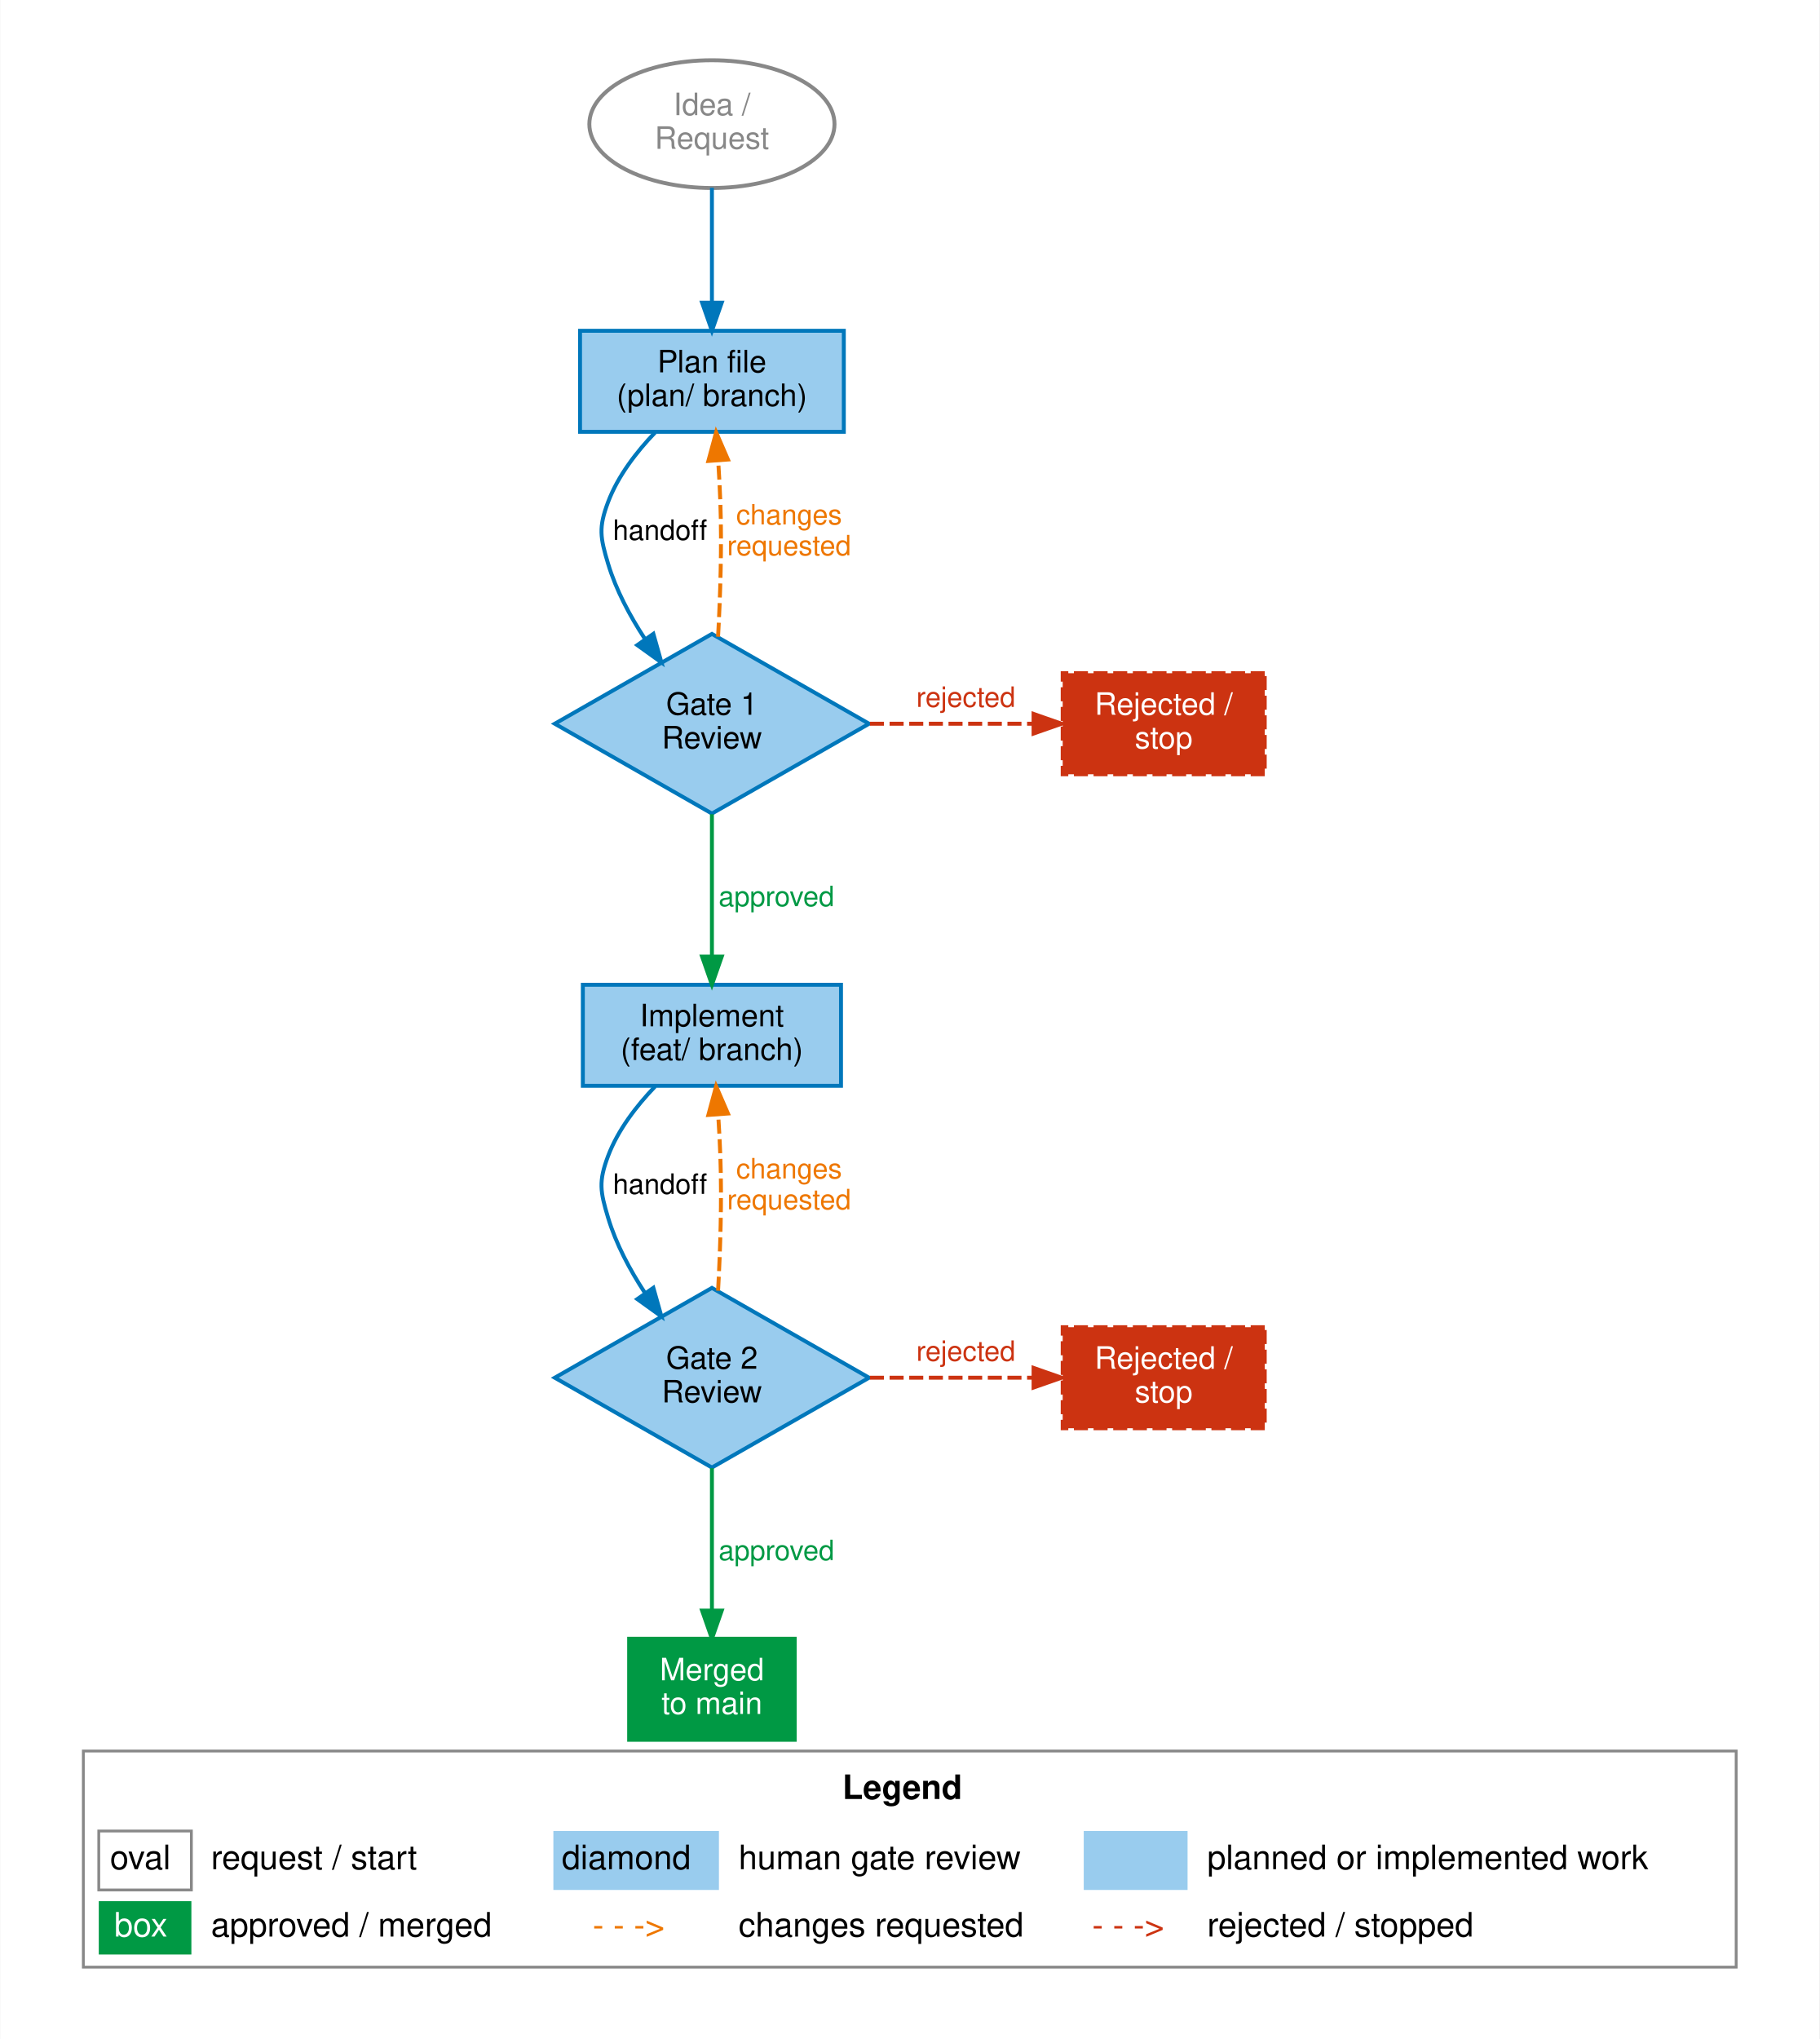
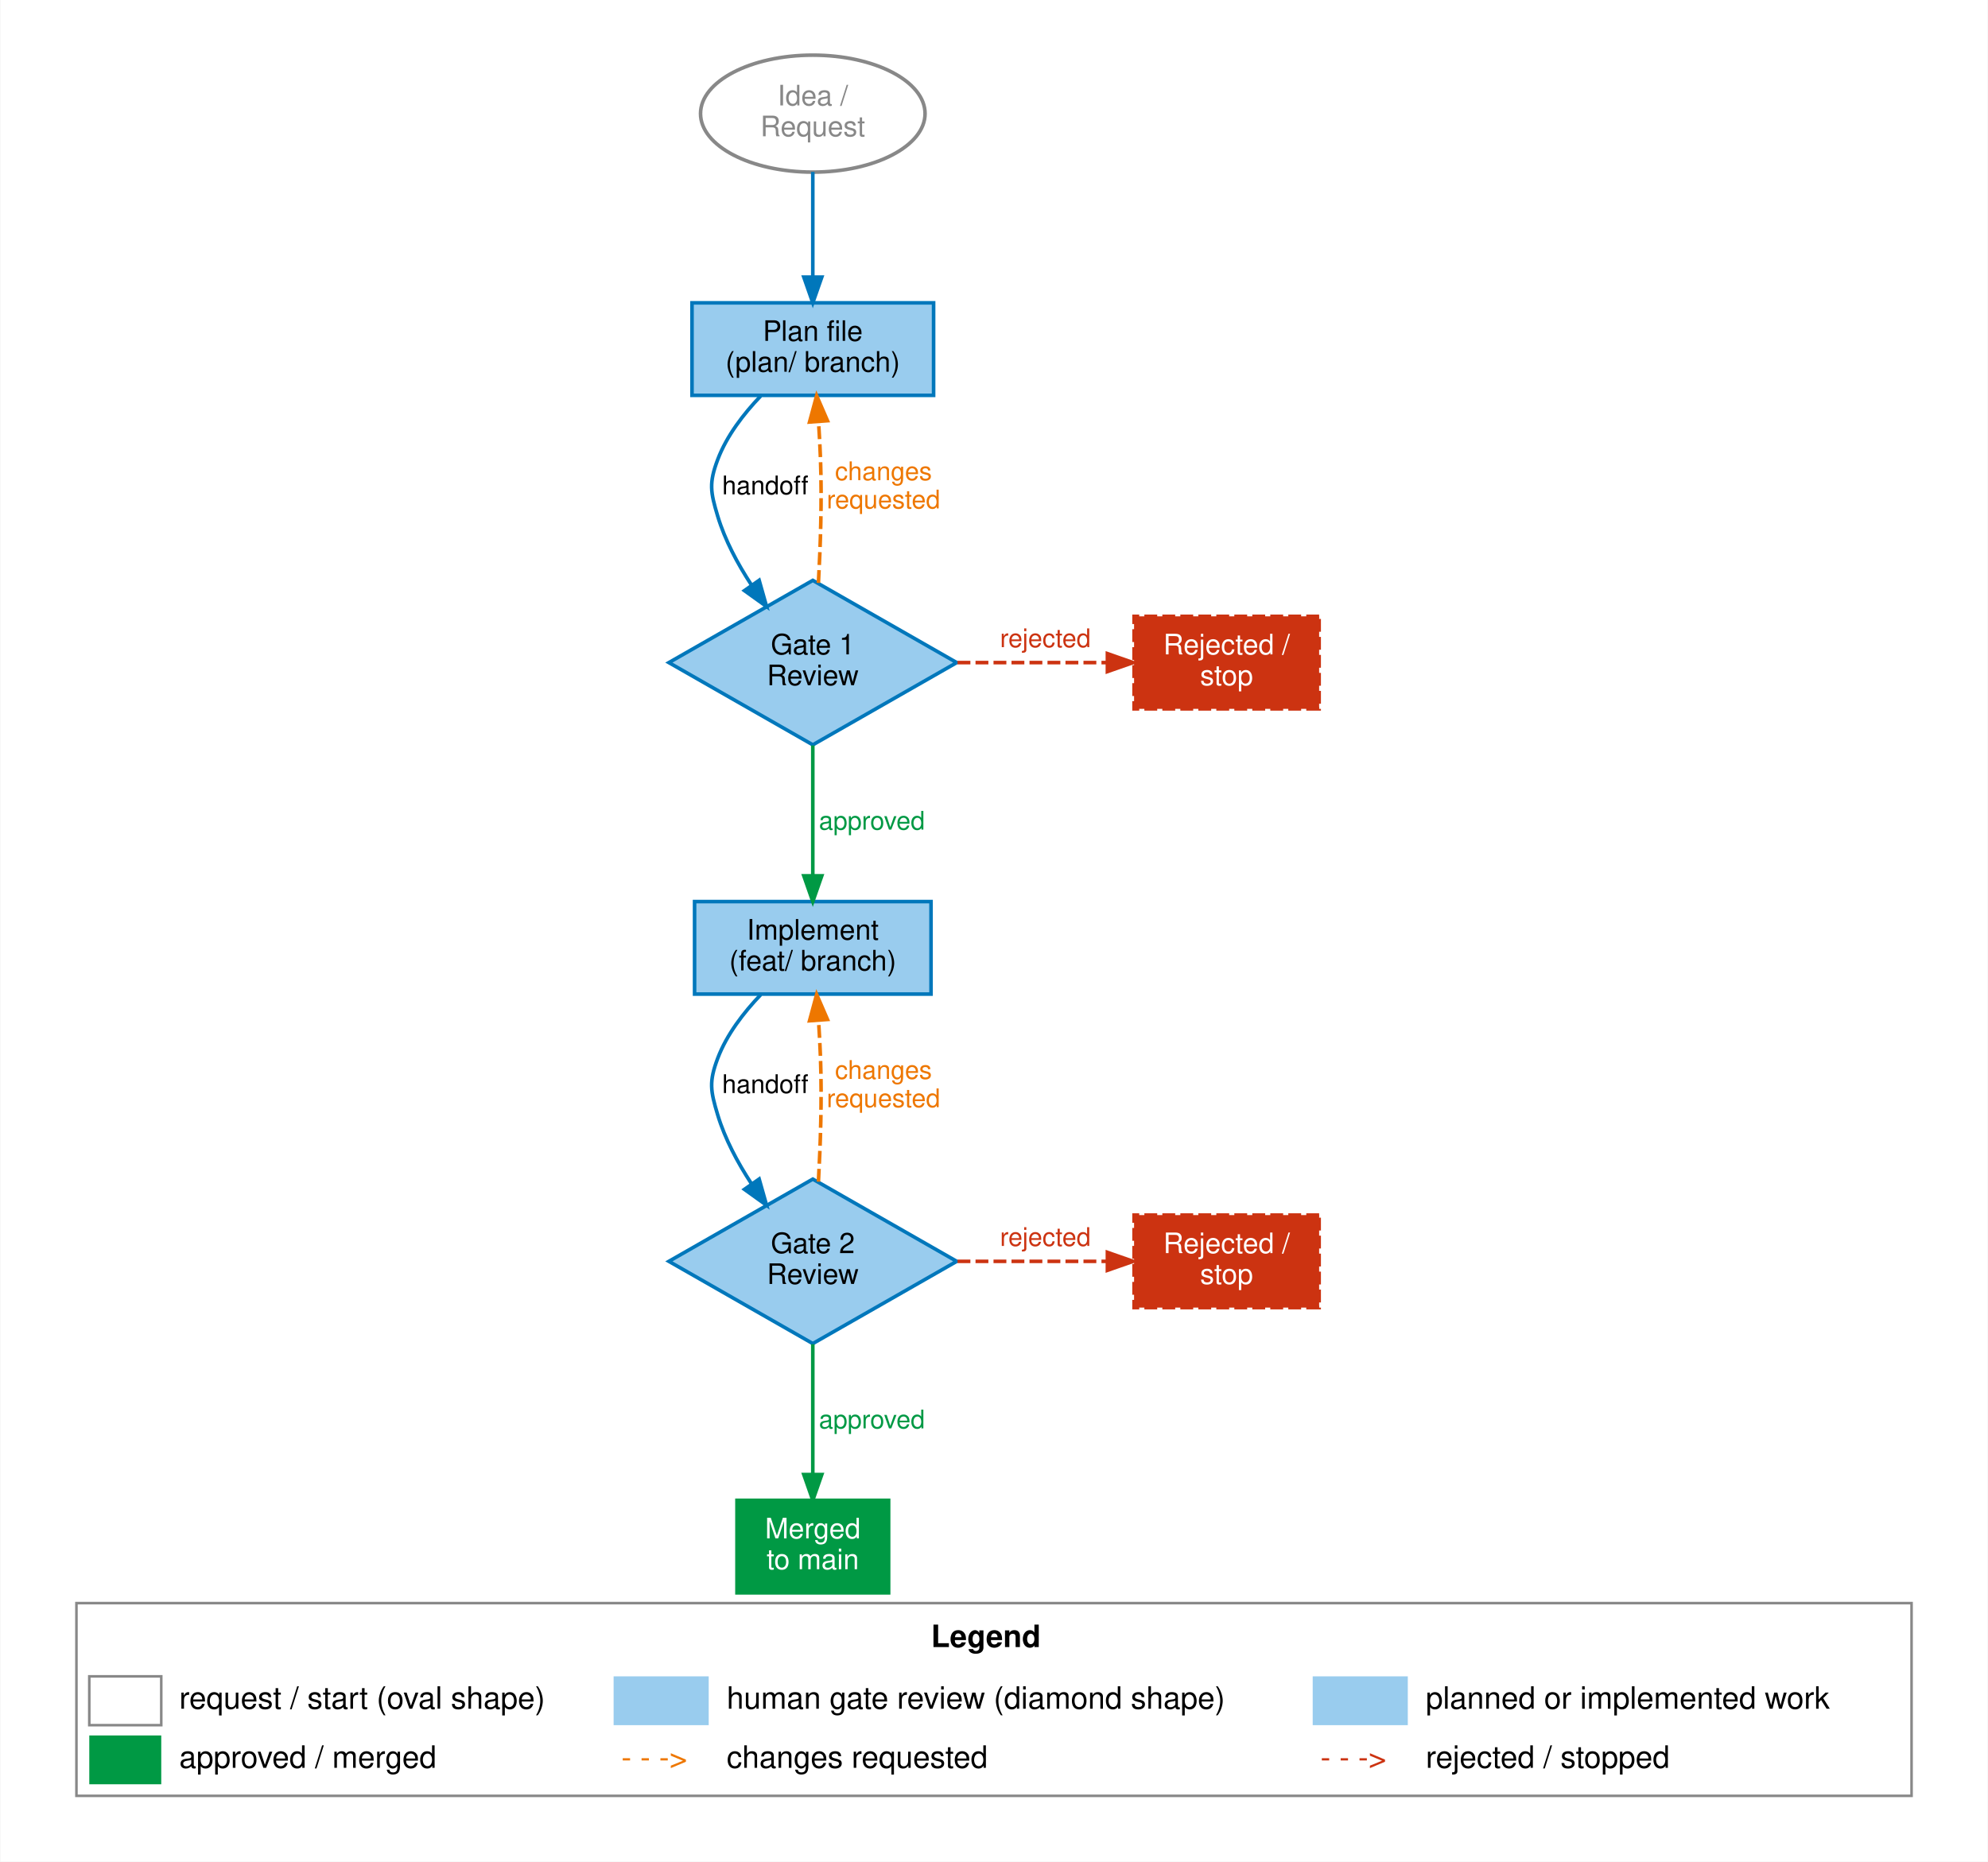
- <svg xmlns="http://www.w3.org/2000/svg" width="648pt" height="726pt" viewBox="0.00 0.00 648.20 726.45">
-   <g id="graph0" class="graph" transform="scale(1 1) rotate(0) translate(21.6 704.85)">
-     <polygon fill="white" stroke="transparent" points="-21.6,21.6 -21.6,-704.85 626.6,-704.85 626.6,21.6 -21.6,21.6" />
-     <polygon fill="white" stroke="transparent" points="8,-4 8,-81 597,-81 597,-4 8,-4" />
-     <text text-anchor="start" x="278.5" y="-63.9" font-family="Helvetica,sans-Serif" font-weight="bold" font-size="12.00">Legend</text>
-     <polygon fill="none" stroke="#888888" points="13.5,-31.5 13.5,-52.5 46.5,-52.5 46.5,-31.5 13.5,-31.5" />
-     <text text-anchor="start" x="17.5" y="-38.9" font-family="Helvetica,sans-Serif" font-size="12.00">oval</text>
-     <text text-anchor="start" x="53.5" y="-38.9" font-family="Helvetica,sans-Serif" font-size="12.00">request / start</text>
-     <polygon fill="#99ccee" stroke="transparent" points="175.5,-31.5 175.5,-52.5 234.5,-52.5 234.5,-31.5 175.5,-31.5" />
-     <text text-anchor="start" x="178.5" y="-38.9" font-family="Helvetica,sans-Serif" font-size="12.00">diamond</text>
-     <text text-anchor="start" x="241.5" y="-38.9" font-family="Helvetica,sans-Serif" font-size="12.00">human gate review</text>
-     <polygon fill="#99ccee" stroke="transparent" points="364.5,-31.5 364.5,-52.5 401.5,-52.5 401.5,-31.5 364.5,-31.5" />
-     <text text-anchor="start" x="408.5" y="-38.9" font-family="Helvetica,sans-Serif" font-size="12.00">planned or implemented work</text>
-     <polygon fill="#009944" stroke="transparent" points="13.5,-8.5 13.5,-27.5 46.5,-27.5 46.5,-8.5 13.5,-8.5" />
-     <text text-anchor="start" x="19" y="-14.9" font-family="Helvetica,sans-Serif" font-size="12.00" fill="white">box</text>
-     <text text-anchor="start" x="53.5" y="-14.9" font-family="Helvetica,sans-Serif" font-size="12.00">approved / merged</text>
-     <text text-anchor="start" x="189.5" y="-14.9" font-family="Helvetica,sans-Serif" font-size="12.00" fill="#ee7700">- - -&gt;</text>
-     <text text-anchor="start" x="241.5" y="-14.9" font-family="Helvetica,sans-Serif" font-size="12.00">changes requested</text>
-     <text text-anchor="start" x="367.5" y="-14.9" font-family="Helvetica,sans-Serif" font-size="12.00" fill="#cc3311">- - -&gt;</text>
-     <text text-anchor="start" x="408.5" y="-14.9" font-family="Helvetica,sans-Serif" font-size="12.00">rejected / stopped</text>
-     <polygon fill="none" stroke="#888888" points="8,-4 8,-81 597,-81 597,-4 8,-4" />
+ <svg xmlns="http://www.w3.org/2000/svg" width="773pt" height="724pt" viewBox="0.00 0.00 773.20 724.45">
+   <g id="graph0" class="graph" transform="scale(1 1) rotate(0) translate(21.6 702.85)">
+     <polygon fill="white" stroke="transparent" points="-21.6,21.6 -21.6,-702.85 751.6,-702.85 751.6,21.6 -21.6,21.6" />
+     <polygon fill="white" stroke="transparent" points="8,-4 8,-79 722,-79 722,-4 8,-4" />
+     <text text-anchor="start" x="340.5" y="-61.9" font-family="Helvetica,sans-Serif" font-weight="bold" font-size="12.00">Legend</text>
+     <polygon fill="none" stroke="#888888" points="13,-31.5 13,-50.5 41,-50.5 41,-31.5 13,-31.5" />
+     <text text-anchor="start" x="48" y="-37.9" font-family="Helvetica,sans-Serif" font-size="12.00">request / start (oval shape)</text>
+     <polygon fill="#99ccee" stroke="transparent" points="217,-31.5 217,-50.5 254,-50.5 254,-31.5 217,-31.5" />
+     <text text-anchor="start" x="261" y="-37.9" font-family="Helvetica,sans-Serif" font-size="12.00">human gate review (diamond shape)</text>
+     <polygon fill="#99ccee" stroke="transparent" points="489,-31.5 489,-50.5 526,-50.5 526,-31.5 489,-31.5" />
+     <text text-anchor="start" x="533" y="-37.9" font-family="Helvetica,sans-Serif" font-size="12.00">planned or implemented work</text>
+     <polygon fill="#009944" stroke="transparent" points="13,-8.5 13,-27.5 41,-27.5 41,-8.5 13,-8.5" />
+     <text text-anchor="start" x="48" y="-14.9" font-family="Helvetica,sans-Serif" font-size="12.00">approved / merged</text>
+     <text text-anchor="start" x="220" y="-14.9" font-family="Helvetica,sans-Serif" font-size="12.00" fill="#ee7700">- - -&gt;</text>
+     <text text-anchor="start" x="261" y="-14.9" font-family="Helvetica,sans-Serif" font-size="12.00">changes requested</text>
+     <text text-anchor="start" x="492" y="-14.9" font-family="Helvetica,sans-Serif" font-size="12.00" fill="#cc3311">- - -&gt;</text>
+     <text text-anchor="start" x="533" y="-14.9" font-family="Helvetica,sans-Serif" font-size="12.00">rejected / stopped</text>
+     <polygon fill="none" stroke="#888888" points="8,-4 8,-79 722,-79 722,-4 8,-4" />
    <g id="node1" class="node">
-       <ellipse fill="white" stroke="#888888" stroke-width="1.4" cx="232" cy="-660.63" rx="43.68" ry="22.76" />
-       <text text-anchor="middle" x="232" y="-663.83" font-family="Helvetica,sans-Serif" font-size="11.00" fill="#888888">Idea /</text>
-       <text text-anchor="middle" x="232" y="-651.83" font-family="Helvetica,sans-Serif" font-size="11.00" fill="#888888">Request</text>
+       <ellipse fill="white" stroke="#888888" stroke-width="1.4" cx="294.5" cy="-658.63" rx="43.68" ry="22.76" />
+       <text text-anchor="middle" x="294.5" y="-661.83" font-family="Helvetica,sans-Serif" font-size="11.00" fill="#888888">Idea /</text>
+       <text text-anchor="middle" x="294.5" y="-649.83" font-family="Helvetica,sans-Serif" font-size="11.00" fill="#888888">Request</text>
    </g>
    <g id="node2" class="node">
-       <polygon fill="#99ccee" stroke="#0077bb" stroke-width="1.4" points="279,-587 185,-587 185,-551 279,-551 279,-587" />
-       <text text-anchor="middle" x="232" y="-572.2" font-family="Helvetica,sans-Serif" font-size="11.00">Plan file</text>
-       <text text-anchor="middle" x="232" y="-560.2" font-family="Helvetica,sans-Serif" font-size="11.00">(plan/ branch)</text>
+       <polygon fill="#99ccee" stroke="#0077bb" stroke-width="1.4" points="341.5,-585 247.5,-585 247.5,-549 341.5,-549 341.5,-585" />
+       <text text-anchor="middle" x="294.5" y="-570.2" font-family="Helvetica,sans-Serif" font-size="11.00">Plan file</text>
+       <text text-anchor="middle" x="294.5" y="-558.2" font-family="Helvetica,sans-Serif" font-size="11.00">(plan/ branch)</text>
    </g>
    <g id="edge1" class="edge">
-       <path fill="none" stroke="#0077bb" stroke-width="1.4" d="M232,-637.93C232,-625.71 232,-610.32 232,-597.29" />
-       <polygon fill="#0077bb" stroke="#0077bb" stroke-width="1.4" points="235.5,-597.01 232,-587.01 228.5,-597.01 235.5,-597.01" />
+       <path fill="none" stroke="#0077bb" stroke-width="1.4" d="M294.5,-635.93C294.5,-623.71 294.5,-608.32 294.5,-595.29" />
+       <polygon fill="#0077bb" stroke="#0077bb" stroke-width="1.4" points="298,-595.01 294.5,-585.01 291,-595.01 298,-595.01" />
    </g>
    <g id="node3" class="node">
-       <polygon fill="#99ccee" stroke="#0077bb" stroke-width="1.4" points="232,-479 176,-447 232,-415 288,-447 232,-479" />
-       <text text-anchor="middle" x="232" y="-450.2" font-family="Helvetica,sans-Serif" font-size="11.00">Gate 1</text>
-       <text text-anchor="middle" x="232" y="-438.2" font-family="Helvetica,sans-Serif" font-size="11.00">Review</text>
+       <polygon fill="#99ccee" stroke="#0077bb" stroke-width="1.4" points="294.5,-477 238.5,-445 294.5,-413 350.5,-445 294.5,-477" />
+       <text text-anchor="middle" x="294.5" y="-448.2" font-family="Helvetica,sans-Serif" font-size="11.00">Gate 1</text>
+       <text text-anchor="middle" x="294.5" y="-436.2" font-family="Helvetica,sans-Serif" font-size="11.00">Review</text>
    </g>
    <g id="edge2" class="edge">
-       <path fill="none" stroke="#0077bb" stroke-width="1.4" d="M211.74,-550.76C205.09,-543.82 198.5,-535.27 195,-526 191.55,-516.85 192.19,-513.36 195,-504 197.81,-494.66 202.74,-485.44 208.1,-477.26" />
-       <polygon fill="#0077bb" stroke="#0077bb" stroke-width="1.4" points="211.13,-479.03 214.01,-468.83 205.4,-475.01 211.13,-479.03" />
-       <text text-anchor="middle" x="213.5" y="-512.5" font-family="Helvetica,sans-Serif" font-size="10.00">handoff</text>
+       <path fill="none" stroke="#0077bb" stroke-width="1.4" d="M274.24,-548.76C267.59,-541.82 261,-533.27 257.5,-524 254.05,-514.85 254.69,-511.36 257.5,-502 260.31,-492.66 265.24,-483.44 270.6,-475.26" />
+       <polygon fill="#0077bb" stroke="#0077bb" stroke-width="1.4" points="273.63,-477.03 276.51,-466.83 267.9,-473.01 273.63,-477.03" />
+       <text text-anchor="middle" x="276" y="-510.5" font-family="Helvetica,sans-Serif" font-size="10.00">handoff</text>
    </g>
    <g id="edge4" class="edge">
-       <path fill="none" stroke="#ee7700" stroke-width="1.4" stroke-dasharray="5,2" d="M234.19,-478C234.99,-492.5 235.57,-510.15 235,-526 234.83,-530.73 234.56,-535.75 234.24,-540.62" />
-       <polygon fill="#ee7700" stroke="#ee7700" stroke-width="1.4" points="230.73,-540.62 233.5,-550.85 237.71,-541.13 230.73,-540.62" />
-       <text text-anchor="middle" x="259.5" y="-518" font-family="Helvetica,sans-Serif" font-size="10.00" fill="#ee7700">changes</text>
-       <text text-anchor="middle" x="259.5" y="-507" font-family="Helvetica,sans-Serif" font-size="10.00" fill="#ee7700">requested</text>
+       <path fill="none" stroke="#ee7700" stroke-width="1.4" stroke-dasharray="5,2" d="M296.69,-476C297.49,-490.5 298.07,-508.15 297.5,-524 297.33,-528.73 297.06,-533.75 296.74,-538.62" />
+       <polygon fill="#ee7700" stroke="#ee7700" stroke-width="1.4" points="293.23,-538.62 296,-548.85 300.21,-539.13 293.23,-538.62" />
+       <text text-anchor="middle" x="322" y="-516" font-family="Helvetica,sans-Serif" font-size="10.00" fill="#ee7700">changes</text>
+       <text text-anchor="middle" x="322" y="-505" font-family="Helvetica,sans-Serif" font-size="10.00" fill="#ee7700">requested</text>
    </g>
    <g id="node4" class="node">
-       <polygon fill="#99ccee" stroke="#0077bb" stroke-width="1.4" points="278,-354 186,-354 186,-318 278,-318 278,-354" />
-       <text text-anchor="middle" x="232" y="-339.2" font-family="Helvetica,sans-Serif" font-size="11.00">Implement</text>
-       <text text-anchor="middle" x="232" y="-327.2" font-family="Helvetica,sans-Serif" font-size="11.00">(feat/ branch)</text>
+       <polygon fill="#99ccee" stroke="#0077bb" stroke-width="1.4" points="340.5,-352 248.5,-352 248.5,-316 340.5,-316 340.5,-352" />
+       <text text-anchor="middle" x="294.5" y="-337.2" font-family="Helvetica,sans-Serif" font-size="11.00">Implement</text>
+       <text text-anchor="middle" x="294.5" y="-325.2" font-family="Helvetica,sans-Serif" font-size="11.00">(feat/ branch)</text>
    </g>
    <g id="edge3" class="edge">
-       <path fill="none" stroke="#009944" stroke-width="1.4" d="M232,-414.76C232,-398.87 232,-379.72 232,-364.41" />
-       <polygon fill="#009944" stroke="#009944" stroke-width="1.4" points="235.5,-364.03 232,-354.03 228.5,-364.03 235.5,-364.03" />
-       <text text-anchor="middle" x="255" y="-382" font-family="Helvetica,sans-Serif" font-size="10.00" fill="#009944">approved</text>
+       <path fill="none" stroke="#009944" stroke-width="1.4" d="M294.5,-412.76C294.5,-396.87 294.5,-377.72 294.5,-362.41" />
+       <polygon fill="#009944" stroke="#009944" stroke-width="1.4" points="298,-362.03 294.5,-352.03 291,-362.03 298,-362.03" />
+       <text text-anchor="middle" x="317.5" y="-380" font-family="Helvetica,sans-Serif" font-size="10.00" fill="#009944">approved</text>
    </g>
    <g id="node7" class="node">
-       <polygon fill="#cc3311" stroke="#cc3311" stroke-width="1.4" stroke-dasharray="5,2" points="429,-465 357,-465 357,-429 429,-429 429,-465" />
-       <text text-anchor="middle" x="393" y="-450.2" font-family="Helvetica,sans-Serif" font-size="11.00" fill="white">Rejected /</text>
-       <text text-anchor="middle" x="393" y="-438.2" font-family="Helvetica,sans-Serif" font-size="11.00" fill="white">stop</text>
+       <polygon fill="#cc3311" stroke="#cc3311" stroke-width="1.4" stroke-dasharray="5,2" points="491.5,-463 419.5,-463 419.5,-427 491.5,-427 491.5,-463" />
+       <text text-anchor="middle" x="455.5" y="-448.2" font-family="Helvetica,sans-Serif" font-size="11.00" fill="white">Rejected /</text>
+       <text text-anchor="middle" x="455.5" y="-436.2" font-family="Helvetica,sans-Serif" font-size="11.00" fill="white">stop</text>
    </g>
    <g id="edge5" class="edge">
-       <path fill="none" stroke="#cc3311" stroke-width="1.4" stroke-dasharray="5,2" d="M288.31,-447C307.35,-447 328.38,-447 346.56,-447" />
-       <polygon fill="#cc3311" stroke="#cc3311" stroke-width="1.4" points="346.62,-450.5 356.62,-447 346.62,-443.5 346.62,-450.5" />
-       <text text-anchor="middle" x="322.5" y="-453" font-family="Helvetica,sans-Serif" font-size="10.00" fill="#cc3311">rejected</text>
+       <path fill="none" stroke="#cc3311" stroke-width="1.4" stroke-dasharray="5,2" d="M350.81,-445C369.85,-445 390.88,-445 409.06,-445" />
+       <polygon fill="#cc3311" stroke="#cc3311" stroke-width="1.4" points="409.12,-448.5 419.12,-445 409.12,-441.5 409.12,-448.5" />
+       <text text-anchor="middle" x="385" y="-451" font-family="Helvetica,sans-Serif" font-size="10.00" fill="#cc3311">rejected</text>
    </g>
    <g id="node5" class="node">
-       <polygon fill="#99ccee" stroke="#0077bb" stroke-width="1.4" points="232,-246 176,-214 232,-182 288,-214 232,-246" />
-       <text text-anchor="middle" x="232" y="-217.2" font-family="Helvetica,sans-Serif" font-size="11.00">Gate 2</text>
-       <text text-anchor="middle" x="232" y="-205.2" font-family="Helvetica,sans-Serif" font-size="11.00">Review</text>
+       <polygon fill="#99ccee" stroke="#0077bb" stroke-width="1.4" points="294.5,-244 238.5,-212 294.5,-180 350.5,-212 294.5,-244" />
+       <text text-anchor="middle" x="294.5" y="-215.2" font-family="Helvetica,sans-Serif" font-size="11.00">Gate 2</text>
+       <text text-anchor="middle" x="294.5" y="-203.2" font-family="Helvetica,sans-Serif" font-size="11.00">Review</text>
    </g>
    <g id="edge6" class="edge">
-       <path fill="none" stroke="#0077bb" stroke-width="1.4" d="M211.74,-317.76C205.09,-310.82 198.5,-302.27 195,-293 191.55,-283.85 192.19,-280.36 195,-271 197.81,-261.66 202.74,-252.44 208.1,-244.26" />
-       <polygon fill="#0077bb" stroke="#0077bb" stroke-width="1.4" points="211.13,-246.03 214.01,-235.83 205.4,-242.01 211.13,-246.03" />
-       <text text-anchor="middle" x="213.5" y="-279.5" font-family="Helvetica,sans-Serif" font-size="10.00">handoff</text>
+       <path fill="none" stroke="#0077bb" stroke-width="1.4" d="M274.24,-315.76C267.59,-308.82 261,-300.27 257.5,-291 254.05,-281.85 254.69,-278.36 257.5,-269 260.31,-259.66 265.24,-250.44 270.6,-242.26" />
+       <polygon fill="#0077bb" stroke="#0077bb" stroke-width="1.4" points="273.63,-244.03 276.51,-233.83 267.9,-240.01 273.63,-244.03" />
+       <text text-anchor="middle" x="276" y="-277.5" font-family="Helvetica,sans-Serif" font-size="10.00">handoff</text>
    </g>
    <g id="edge8" class="edge">
-       <path fill="none" stroke="#ee7700" stroke-width="1.4" stroke-dasharray="5,2" d="M234.19,-245C234.99,-259.5 235.57,-277.15 235,-293 234.83,-297.73 234.56,-302.75 234.24,-307.62" />
-       <polygon fill="#ee7700" stroke="#ee7700" stroke-width="1.4" points="230.73,-307.62 233.5,-317.85 237.71,-308.13 230.73,-307.62" />
-       <text text-anchor="middle" x="259.5" y="-285" font-family="Helvetica,sans-Serif" font-size="10.00" fill="#ee7700">changes</text>
-       <text text-anchor="middle" x="259.5" y="-274" font-family="Helvetica,sans-Serif" font-size="10.00" fill="#ee7700">requested</text>
+       <path fill="none" stroke="#ee7700" stroke-width="1.4" stroke-dasharray="5,2" d="M296.69,-243C297.49,-257.5 298.07,-275.15 297.5,-291 297.33,-295.73 297.06,-300.75 296.74,-305.62" />
+       <polygon fill="#ee7700" stroke="#ee7700" stroke-width="1.4" points="293.23,-305.62 296,-315.85 300.21,-306.13 293.23,-305.62" />
+       <text text-anchor="middle" x="322" y="-283" font-family="Helvetica,sans-Serif" font-size="10.00" fill="#ee7700">changes</text>
+       <text text-anchor="middle" x="322" y="-272" font-family="Helvetica,sans-Serif" font-size="10.00" fill="#ee7700">requested</text>
    </g>
    <g id="node6" class="node">
-       <polygon fill="#009944" stroke="#009944" stroke-width="1.4" points="261.5,-121 202.5,-121 202.5,-85 261.5,-85 261.5,-121" />
-       <text text-anchor="middle" x="232" y="-106.2" font-family="Helvetica,sans-Serif" font-size="11.00" fill="white">Merged</text>
-       <text text-anchor="middle" x="232" y="-94.2" font-family="Helvetica,sans-Serif" font-size="11.00" fill="white">to main</text>
+       <polygon fill="#009944" stroke="#009944" stroke-width="1.4" points="324,-119 265,-119 265,-83 324,-83 324,-119" />
+       <text text-anchor="middle" x="294.5" y="-104.2" font-family="Helvetica,sans-Serif" font-size="11.00" fill="white">Merged</text>
+       <text text-anchor="middle" x="294.5" y="-92.2" font-family="Helvetica,sans-Serif" font-size="11.00" fill="white">to main</text>
    </g>
    <g id="edge7" class="edge">
-       <path fill="none" stroke="#009944" stroke-width="1.4" d="M232,-181.76C232,-165.87 232,-146.72 232,-131.41" />
-       <polygon fill="#009944" stroke="#009944" stroke-width="1.4" points="235.5,-131.03 232,-121.03 228.5,-131.03 235.5,-131.03" />
-       <text text-anchor="middle" x="255" y="-149" font-family="Helvetica,sans-Serif" font-size="10.00" fill="#009944">approved</text>
+       <path fill="none" stroke="#009944" stroke-width="1.4" d="M294.5,-179.76C294.5,-163.87 294.5,-144.72 294.5,-129.41" />
+       <polygon fill="#009944" stroke="#009944" stroke-width="1.4" points="298,-129.03 294.5,-119.03 291,-129.03 298,-129.03" />
+       <text text-anchor="middle" x="317.5" y="-147" font-family="Helvetica,sans-Serif" font-size="10.00" fill="#009944">approved</text>
    </g>
    <g id="node8" class="node">
-       <polygon fill="#cc3311" stroke="#cc3311" stroke-width="1.4" stroke-dasharray="5,2" points="429,-232 357,-232 357,-196 429,-196 429,-232" />
-       <text text-anchor="middle" x="393" y="-217.2" font-family="Helvetica,sans-Serif" font-size="11.00" fill="white">Rejected /</text>
-       <text text-anchor="middle" x="393" y="-205.2" font-family="Helvetica,sans-Serif" font-size="11.00" fill="white">stop</text>
+       <polygon fill="#cc3311" stroke="#cc3311" stroke-width="1.4" stroke-dasharray="5,2" points="491.5,-230 419.5,-230 419.5,-194 491.5,-194 491.5,-230" />
+       <text text-anchor="middle" x="455.5" y="-215.2" font-family="Helvetica,sans-Serif" font-size="11.00" fill="white">Rejected /</text>
+       <text text-anchor="middle" x="455.5" y="-203.2" font-family="Helvetica,sans-Serif" font-size="11.00" fill="white">stop</text>
    </g>
    <g id="edge9" class="edge">
-       <path fill="none" stroke="#cc3311" stroke-width="1.4" stroke-dasharray="5,2" d="M288.31,-214C307.35,-214 328.38,-214 346.56,-214" />
-       <polygon fill="#cc3311" stroke="#cc3311" stroke-width="1.4" points="346.62,-217.5 356.62,-214 346.62,-210.5 346.62,-217.5" />
-       <text text-anchor="middle" x="322.5" y="-220" font-family="Helvetica,sans-Serif" font-size="10.00" fill="#cc3311">rejected</text>
+       <path fill="none" stroke="#cc3311" stroke-width="1.4" stroke-dasharray="5,2" d="M350.81,-212C369.85,-212 390.88,-212 409.06,-212" />
+       <polygon fill="#cc3311" stroke="#cc3311" stroke-width="1.4" points="409.12,-215.5 419.12,-212 409.12,-208.5 409.12,-215.5" />
+       <text text-anchor="middle" x="385" y="-218" font-family="Helvetica,sans-Serif" font-size="10.00" fill="#cc3311">rejected</text>
    </g>
  </g>
</svg>
